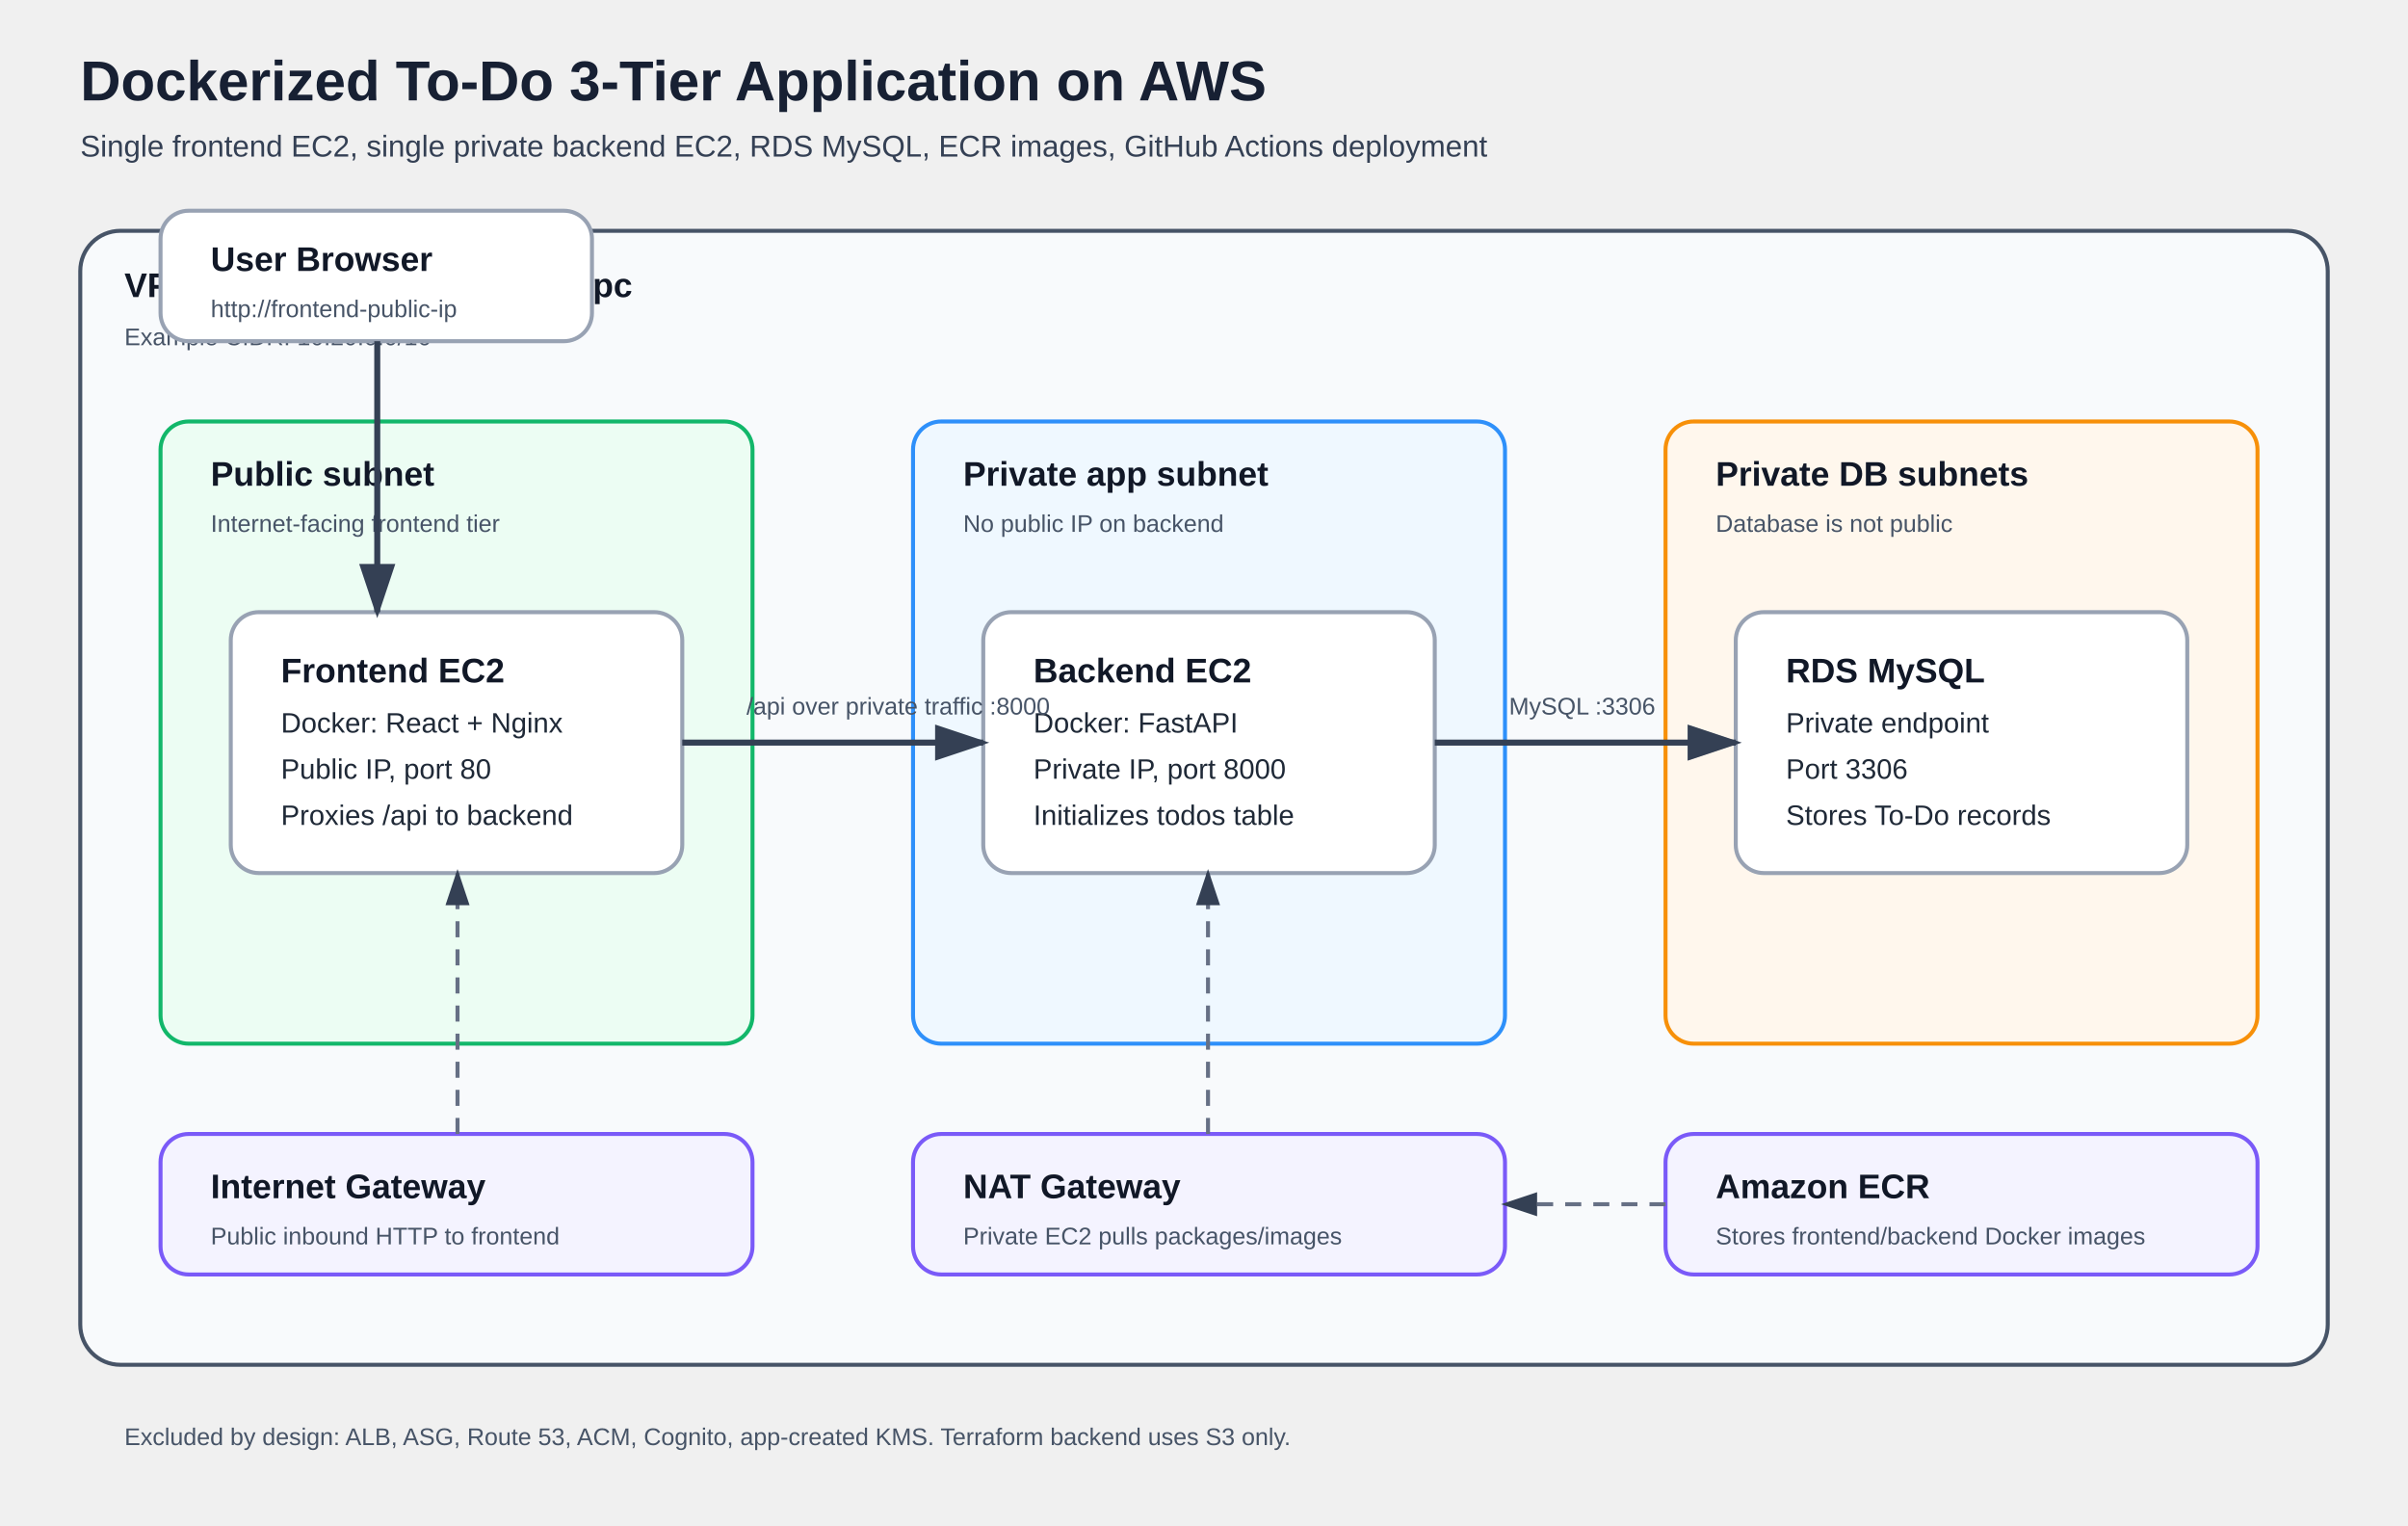
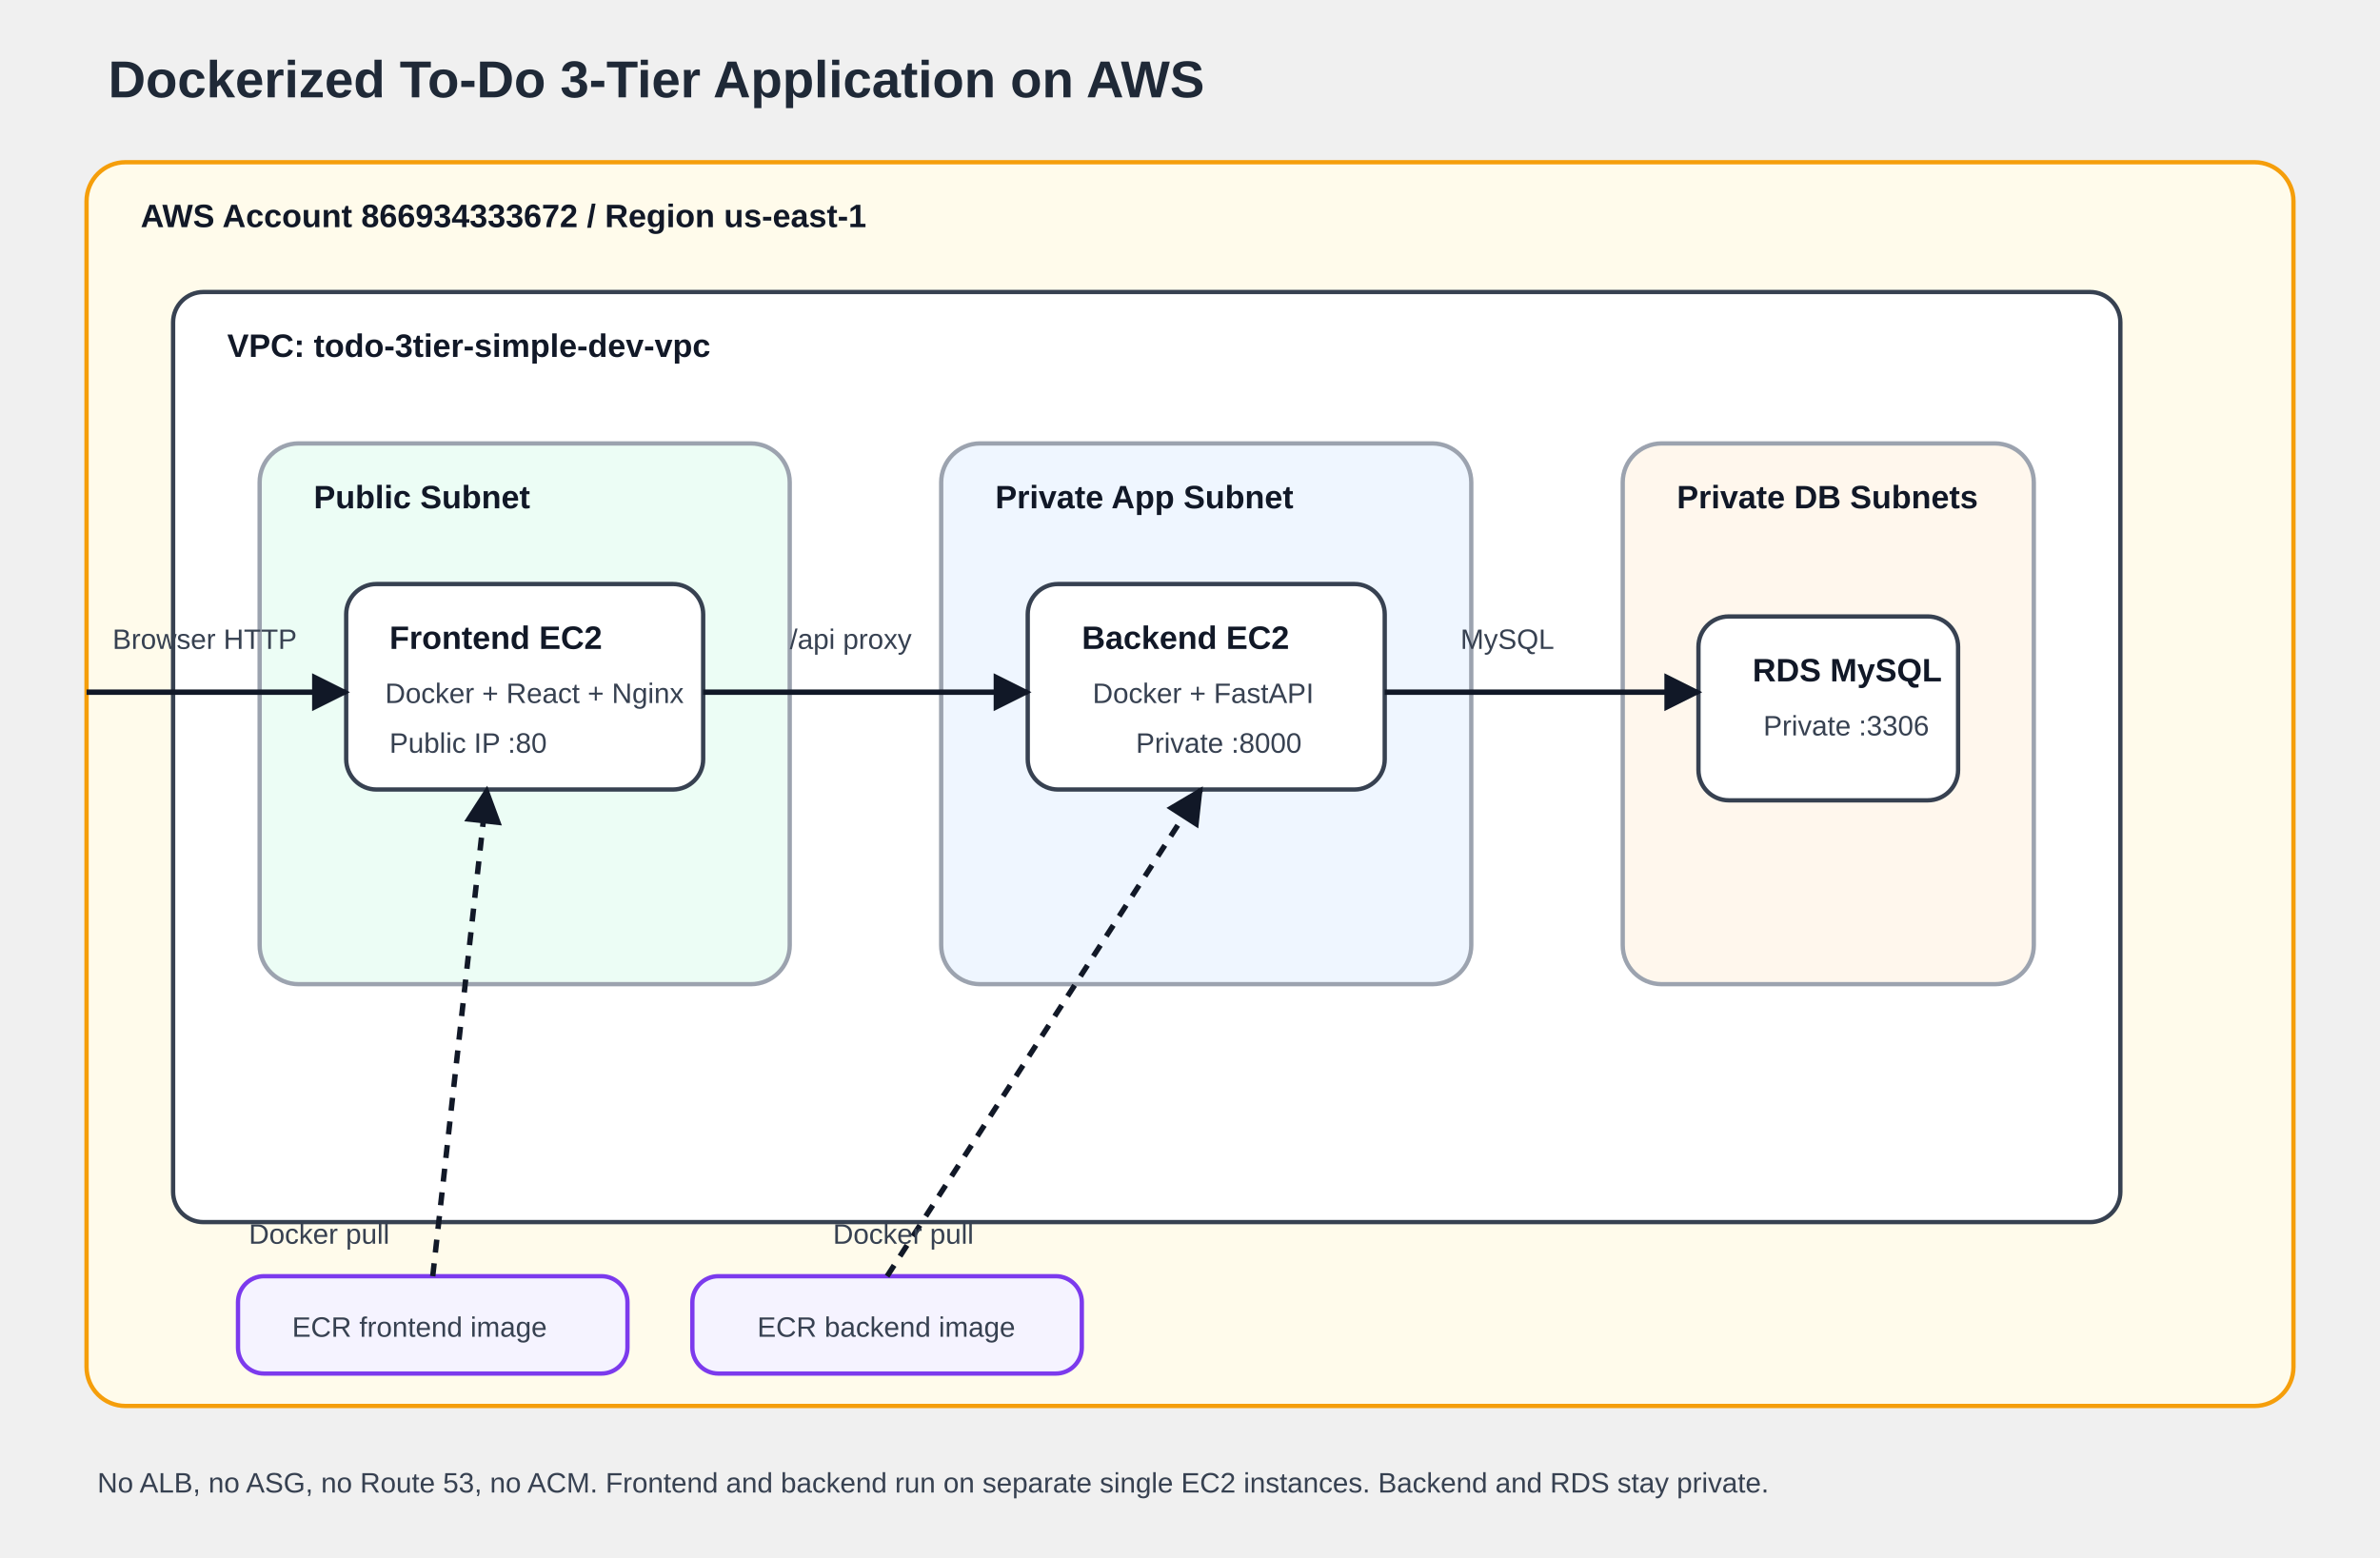
- <svg xmlns="http://www.w3.org/2000/svg" width="1200" height="760" viewBox="0 0 1200 760">
+ <svg xmlns="http://www.w3.org/2000/svg" width="1100" height="720" viewBox="0 0 1100 720">
  <defs>
    <style>
-       .title{font:700 28px Arial;fill:#172033}.sub{font:400 15px Arial;fill:#344054}.h{font:700 17px Arial;fill:#111827}.t{font:400 14px Arial;fill:#1f2937}.small{font:400 12px Arial;fill:#475467}.box{fill:#fff;stroke:#98a2b3;stroke-width:2;rx:14}.vpc{fill:#f8fafc;stroke:#475467;stroke-width:2;rx:20}.pub{fill:#ecfdf3;stroke:#12b76a;stroke-width:2;rx:14}.priv{fill:#eff8ff;stroke:#2e90fa;stroke-width:2;rx:14}.db{fill:#fff7ed;stroke:#f79009;stroke-width:2;rx:14}.svc{fill:#f4f3ff;stroke:#7a5af8;stroke-width:2;rx:14}.arrow{stroke:#344054;stroke-width:3;fill:none;marker-end:url(#arrow)}.dash{stroke:#667085;stroke-width:2;fill:none;stroke-dasharray:8 6;marker-end:url(#arrow)}
+       .title{font:700 24px Arial;fill:#1f2937}.label{font:600 15px Arial;fill:#111827}.small{font:13px Arial;fill:#374151}.box{fill:#fff;stroke:#374151;stroke-width:2;rx:14}.subnet{fill:#f9fafb;stroke:#9ca3af;stroke-width:2;rx:18}.public{fill:#ecfdf5}.private{fill:#eff6ff}.db{fill:#fff7ed}.arrow{stroke:#111827;stroke-width:2.5;marker-end:url(#arrow)}.dash{stroke-dasharray:6 5}.aws{fill:#fffbeb;stroke:#f59e0b;stroke-width:2;rx:18}.module{fill:#f5f3ff;stroke:#7c3aed;stroke-width:2;rx:12}
    </style>
-     <marker id="arrow" markerWidth="10" markerHeight="10" refX="8" refY="3" orient="auto" markerUnits="strokeWidth">
-       <path d="M0,0 L0,6 L9,3 z" fill="#344054" />
+     <marker id="arrow" viewBox="0 0 10 10" refX="9" refY="5" markerWidth="7" markerHeight="7" orient="auto-start-reverse">
+       <path d="M 0 0 L 10 5 L 0 10 z" fill="#111827" />
    </marker>
  </defs>
-   <text x="40" y="50" class="title">Dockerized To-Do 3-Tier Application on AWS</text>
-   <text x="40" y="78" class="sub">Single frontend EC2, single private backend EC2, RDS MySQL, ECR images, GitHub Actions deployment</text>
-   <rect x="40" y="115" width="1120" height="565" class="vpc" />
-   <text x="62" y="148" class="h">VPC: todo-3tier-simple-dev-vpc</text>
-   <text x="62" y="172" class="small">Example CIDR: 10.20.0.0/16</text>
-   <rect x="80" y="210" width="295" height="310" class="pub" />
-   <text x="105" y="242" class="h">Public subnet</text>
-   <text x="105" y="265" class="small">Internet-facing frontend tier</text>
-   <rect x="115" y="305" width="225" height="130" class="box" />
-   <text x="140" y="340" class="h">Frontend EC2</text>
-   <text x="140" y="365" class="t">Docker: React + Nginx</text>
-   <text x="140" y="388" class="t">Public IP, port 80</text>
-   <text x="140" y="411" class="t">Proxies /api to backend</text>
-   <rect x="455" y="210" width="295" height="310" class="priv" />
-   <text x="480" y="242" class="h">Private app subnet</text>
-   <text x="480" y="265" class="small">No public IP on backend</text>
-   <rect x="490" y="305" width="225" height="130" class="box" />
-   <text x="515" y="340" class="h">Backend EC2</text>
-   <text x="515" y="365" class="t">Docker: FastAPI</text>
-   <text x="515" y="388" class="t">Private IP, port 8000</text>
-   <text x="515" y="411" class="t">Initializes todos table</text>
-   <rect x="830" y="210" width="295" height="310" class="db" />
-   <text x="855" y="242" class="h">Private DB subnets</text>
-   <text x="855" y="265" class="small">Database is not public</text>
-   <rect x="865" y="305" width="225" height="130" class="box" />
-   <text x="890" y="340" class="h">RDS MySQL</text>
-   <text x="890" y="365" class="t">Private endpoint</text>
-   <text x="890" y="388" class="t">Port 3306</text>
-   <text x="890" y="411" class="t">Stores To-Do records</text>
-   <rect x="80" y="565" width="295" height="70" class="svc" />
-   <text x="105" y="597" class="h">Internet Gateway</text>
-   <text x="105" y="620" class="small">Public inbound HTTP to frontend</text>
-   <rect x="455" y="565" width="295" height="70" class="svc" />
-   <text x="480" y="597" class="h">NAT Gateway</text>
-   <text x="480" y="620" class="small">Private EC2 pulls packages/images</text>
-   <rect x="830" y="565" width="295" height="70" class="svc" />
-   <text x="855" y="597" class="h">Amazon ECR</text>
-   <text x="855" y="620" class="small">Stores frontend/backend Docker images</text>
-   <rect x="80" y="105" width="215" height="65" class="box" />
-   <text x="105" y="135" class="h">User Browser</text>
-   <text x="105" y="158" class="small">http://frontend-public-ip</text>
-   <path class="arrow" d="M188 170 L188 305" />
-   <path class="arrow" d="M340 370 L490 370" />
-   <path class="arrow" d="M715 370 L865 370" />
-   <path class="dash" d="M602 565 L602 435" />
-   <path class="dash" d="M830 600 L750 600" />
-   <path class="dash" d="M228 565 L228 435" />
-   <text x="372" y="356" class="small">/api over private traffic :8000</text>
-   <text x="752" y="356" class="small">MySQL :3306</text>
-   <text x="62" y="720" class="small">Excluded by design: ALB, ASG, Route 53, ACM, Cognito, app-created KMS. Terraform backend uses S3 only.</text>
+   <text x="50" y="45" class="title">Dockerized To-Do 3-Tier Application on AWS</text>
+   <rect x="40" y="75" width="1020" height="575" class="aws" />
+   <text x="65" y="105" class="label">AWS Account 866934333672 / Region us-east-1</text>
+   <rect x="80" y="135" width="900" height="430" class="box" fill="#ffffff" />
+   <text x="105" y="165" class="label">VPC: todo-3tier-simple-dev-vpc</text>
+   <rect x="120" y="205" width="245" height="250" class="subnet public" />
+   <text x="145" y="235" class="label">Public Subnet</text>
+   <rect x="160" y="270" width="165" height="95" class="box" />
+   <text x="180" y="300" class="label">Frontend EC2</text>
+   <text x="178" y="325" class="small">Docker + React + Nginx</text>
+   <text x="180" y="348" class="small">Public IP :80</text>
+   <rect x="435" y="205" width="245" height="250" class="subnet private" />
+   <text x="460" y="235" class="label">Private App Subnet</text>
+   <rect x="475" y="270" width="165" height="95" class="box" />
+   <text x="500" y="300" class="label">Backend EC2</text>
+   <text x="505" y="325" class="small">Docker + FastAPI</text>
+   <text x="525" y="348" class="small">Private :8000</text>
+   <rect x="750" y="205" width="190" height="250" class="subnet db" />
+   <text x="775" y="235" class="label">Private DB Subnets</text>
+   <rect x="785" y="285" width="120" height="85" class="box" />
+   <text x="810" y="315" class="label">RDS MySQL</text>
+   <text x="815" y="340" class="small">Private :3306</text>
+   <text x="45" y="690" class="small">No ALB, no ASG, no Route 53, no ACM. Frontend and backend run on separate single EC2 instances. Backend and RDS stay private.</text>
+   <rect x="110" y="590" width="180" height="45" class="module" />
+   <text x="135" y="618" class="small">ECR frontend image</text>
+   <rect x="320" y="590" width="180" height="45" class="module" />
+   <text x="350" y="618" class="small">ECR backend image</text>
+   <path class="arrow" d="M 40 320 L 160 320" />
+   <text x="52" y="300" class="small">Browser HTTP</text>
+   <path class="arrow" d="M 325 320 L 475 320" />
+   <text x="365" y="300" class="small">/api proxy</text>
+   <path class="arrow" d="M 640 320 L 785 320" />
+   <text x="675" y="300" class="small">MySQL</text>
+   <path class="arrow dash" d="M 200 590 L 225 365" />
+   <text x="115" y="575" class="small">Docker pull</text>
+   <path class="arrow dash" d="M 410 590 L 555 365" />
+   <text x="385" y="575" class="small">Docker pull</text>
</svg>
